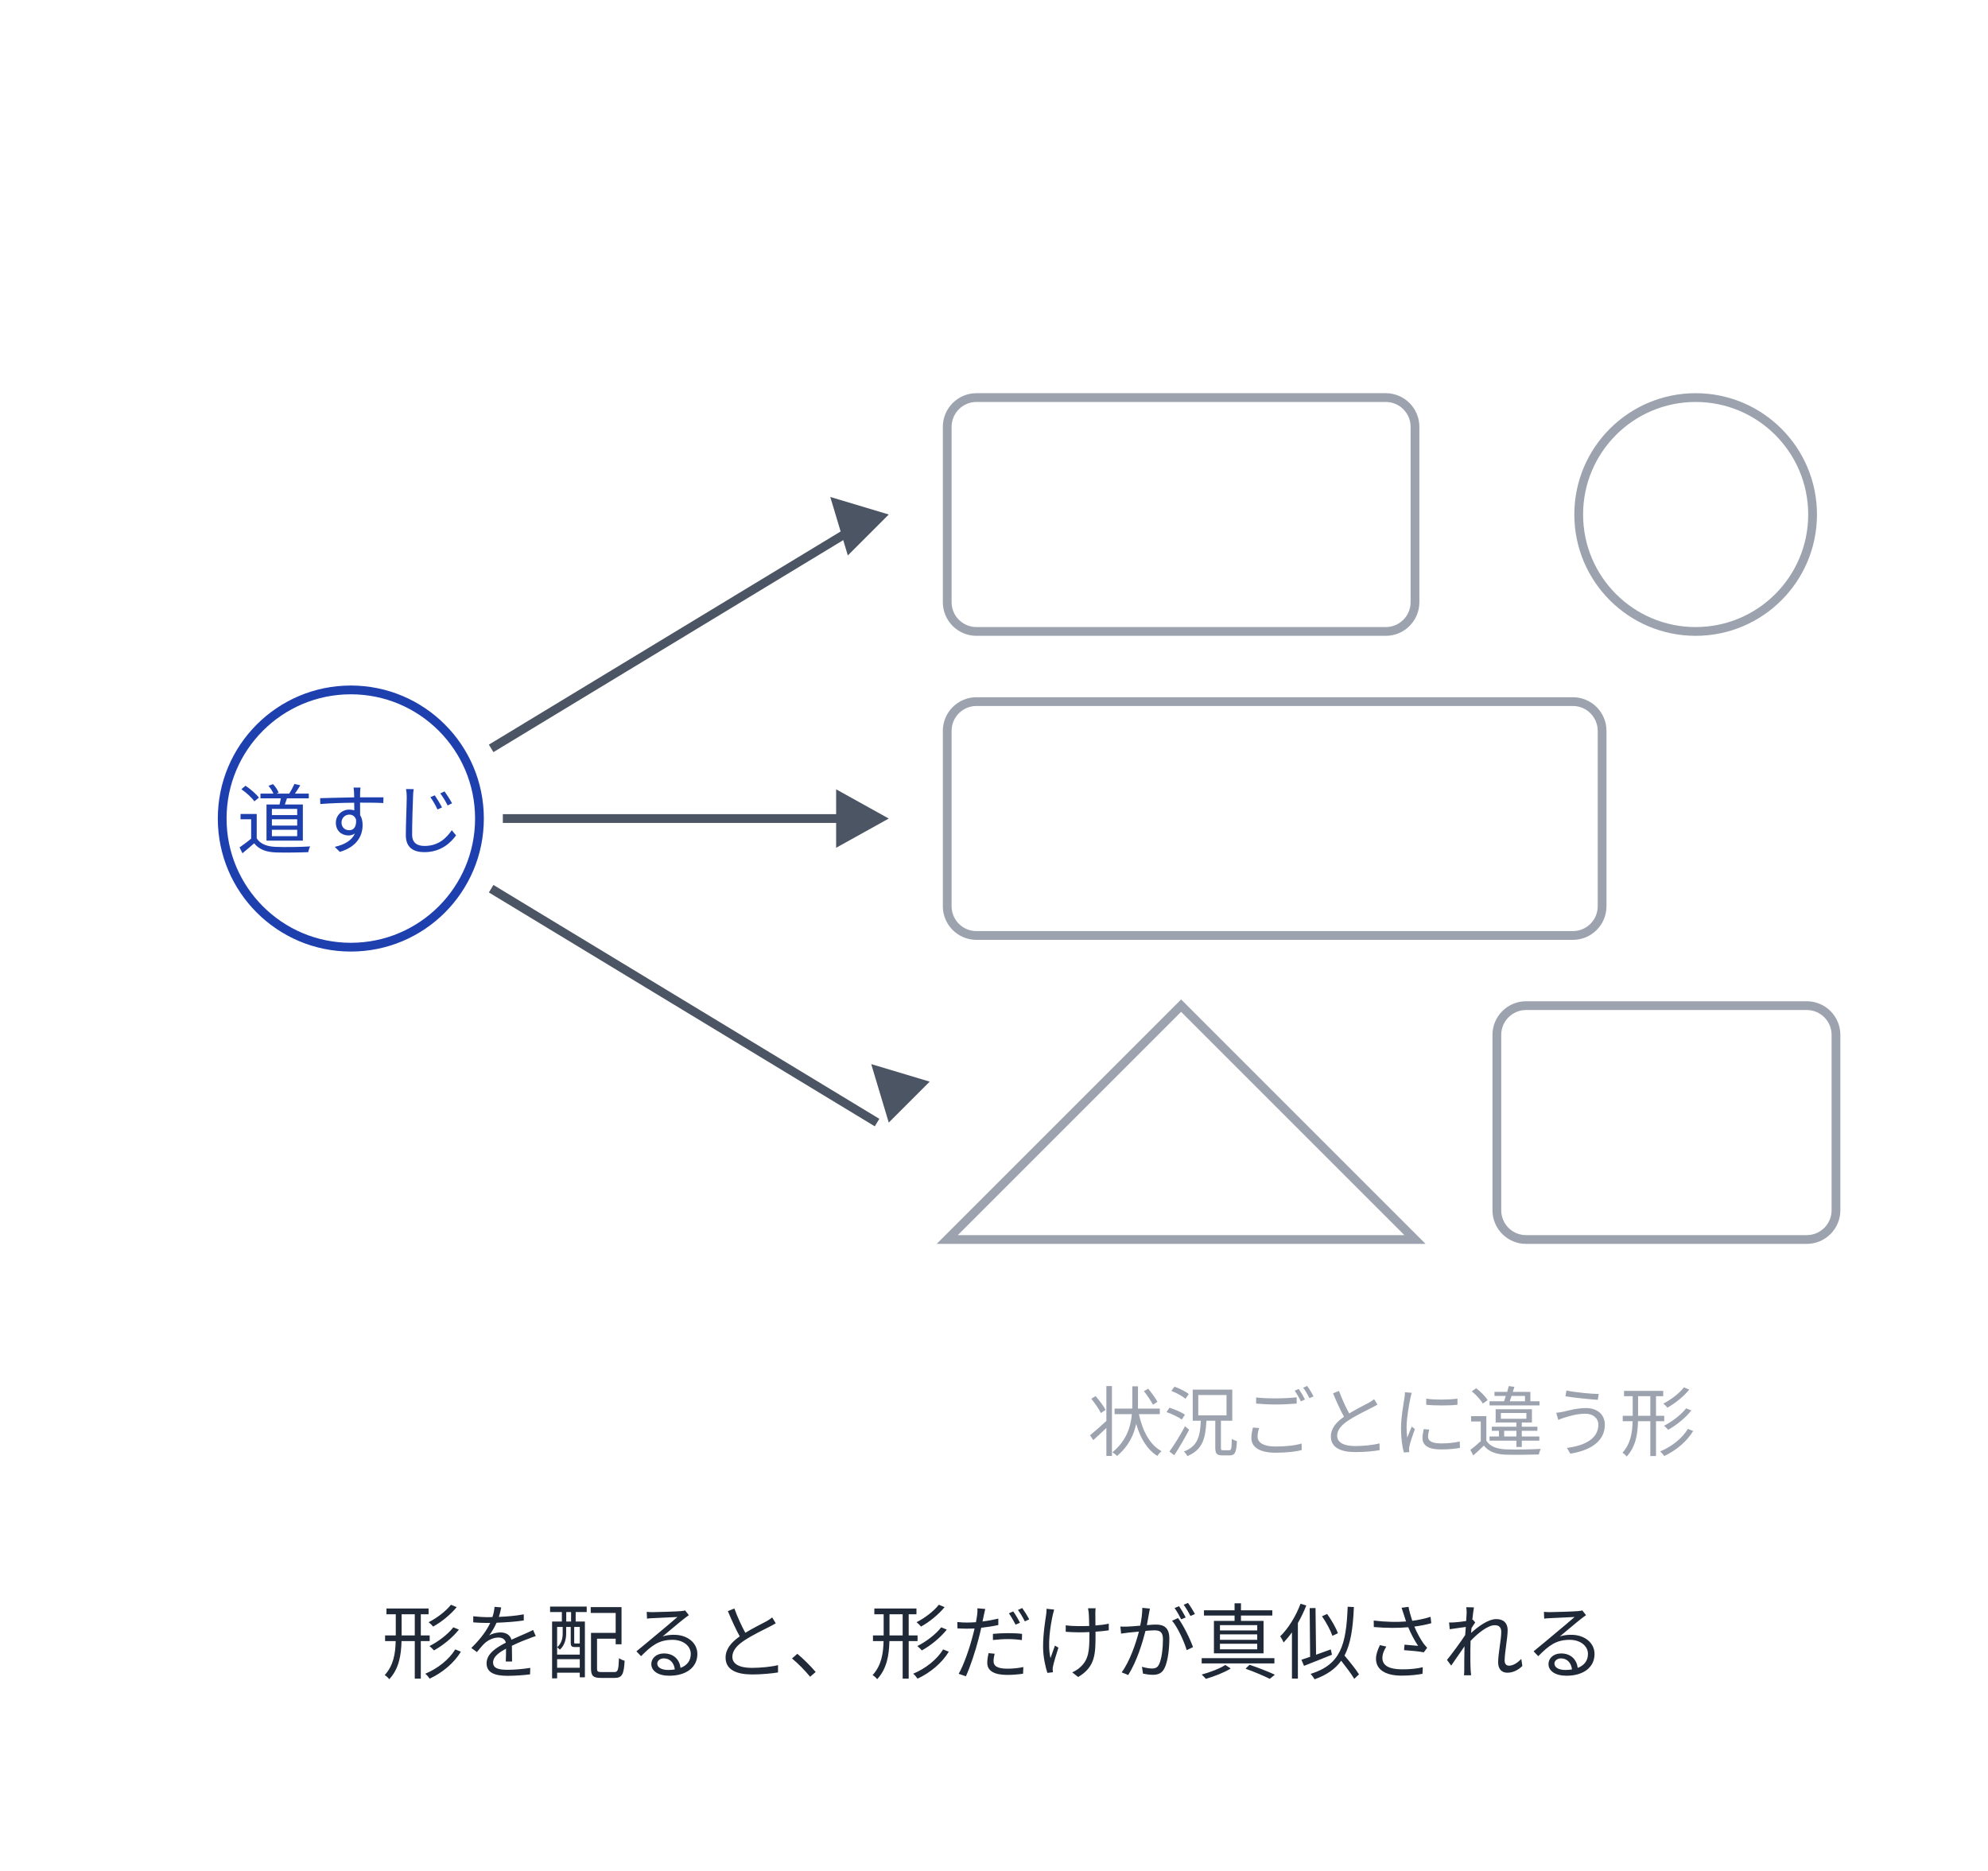
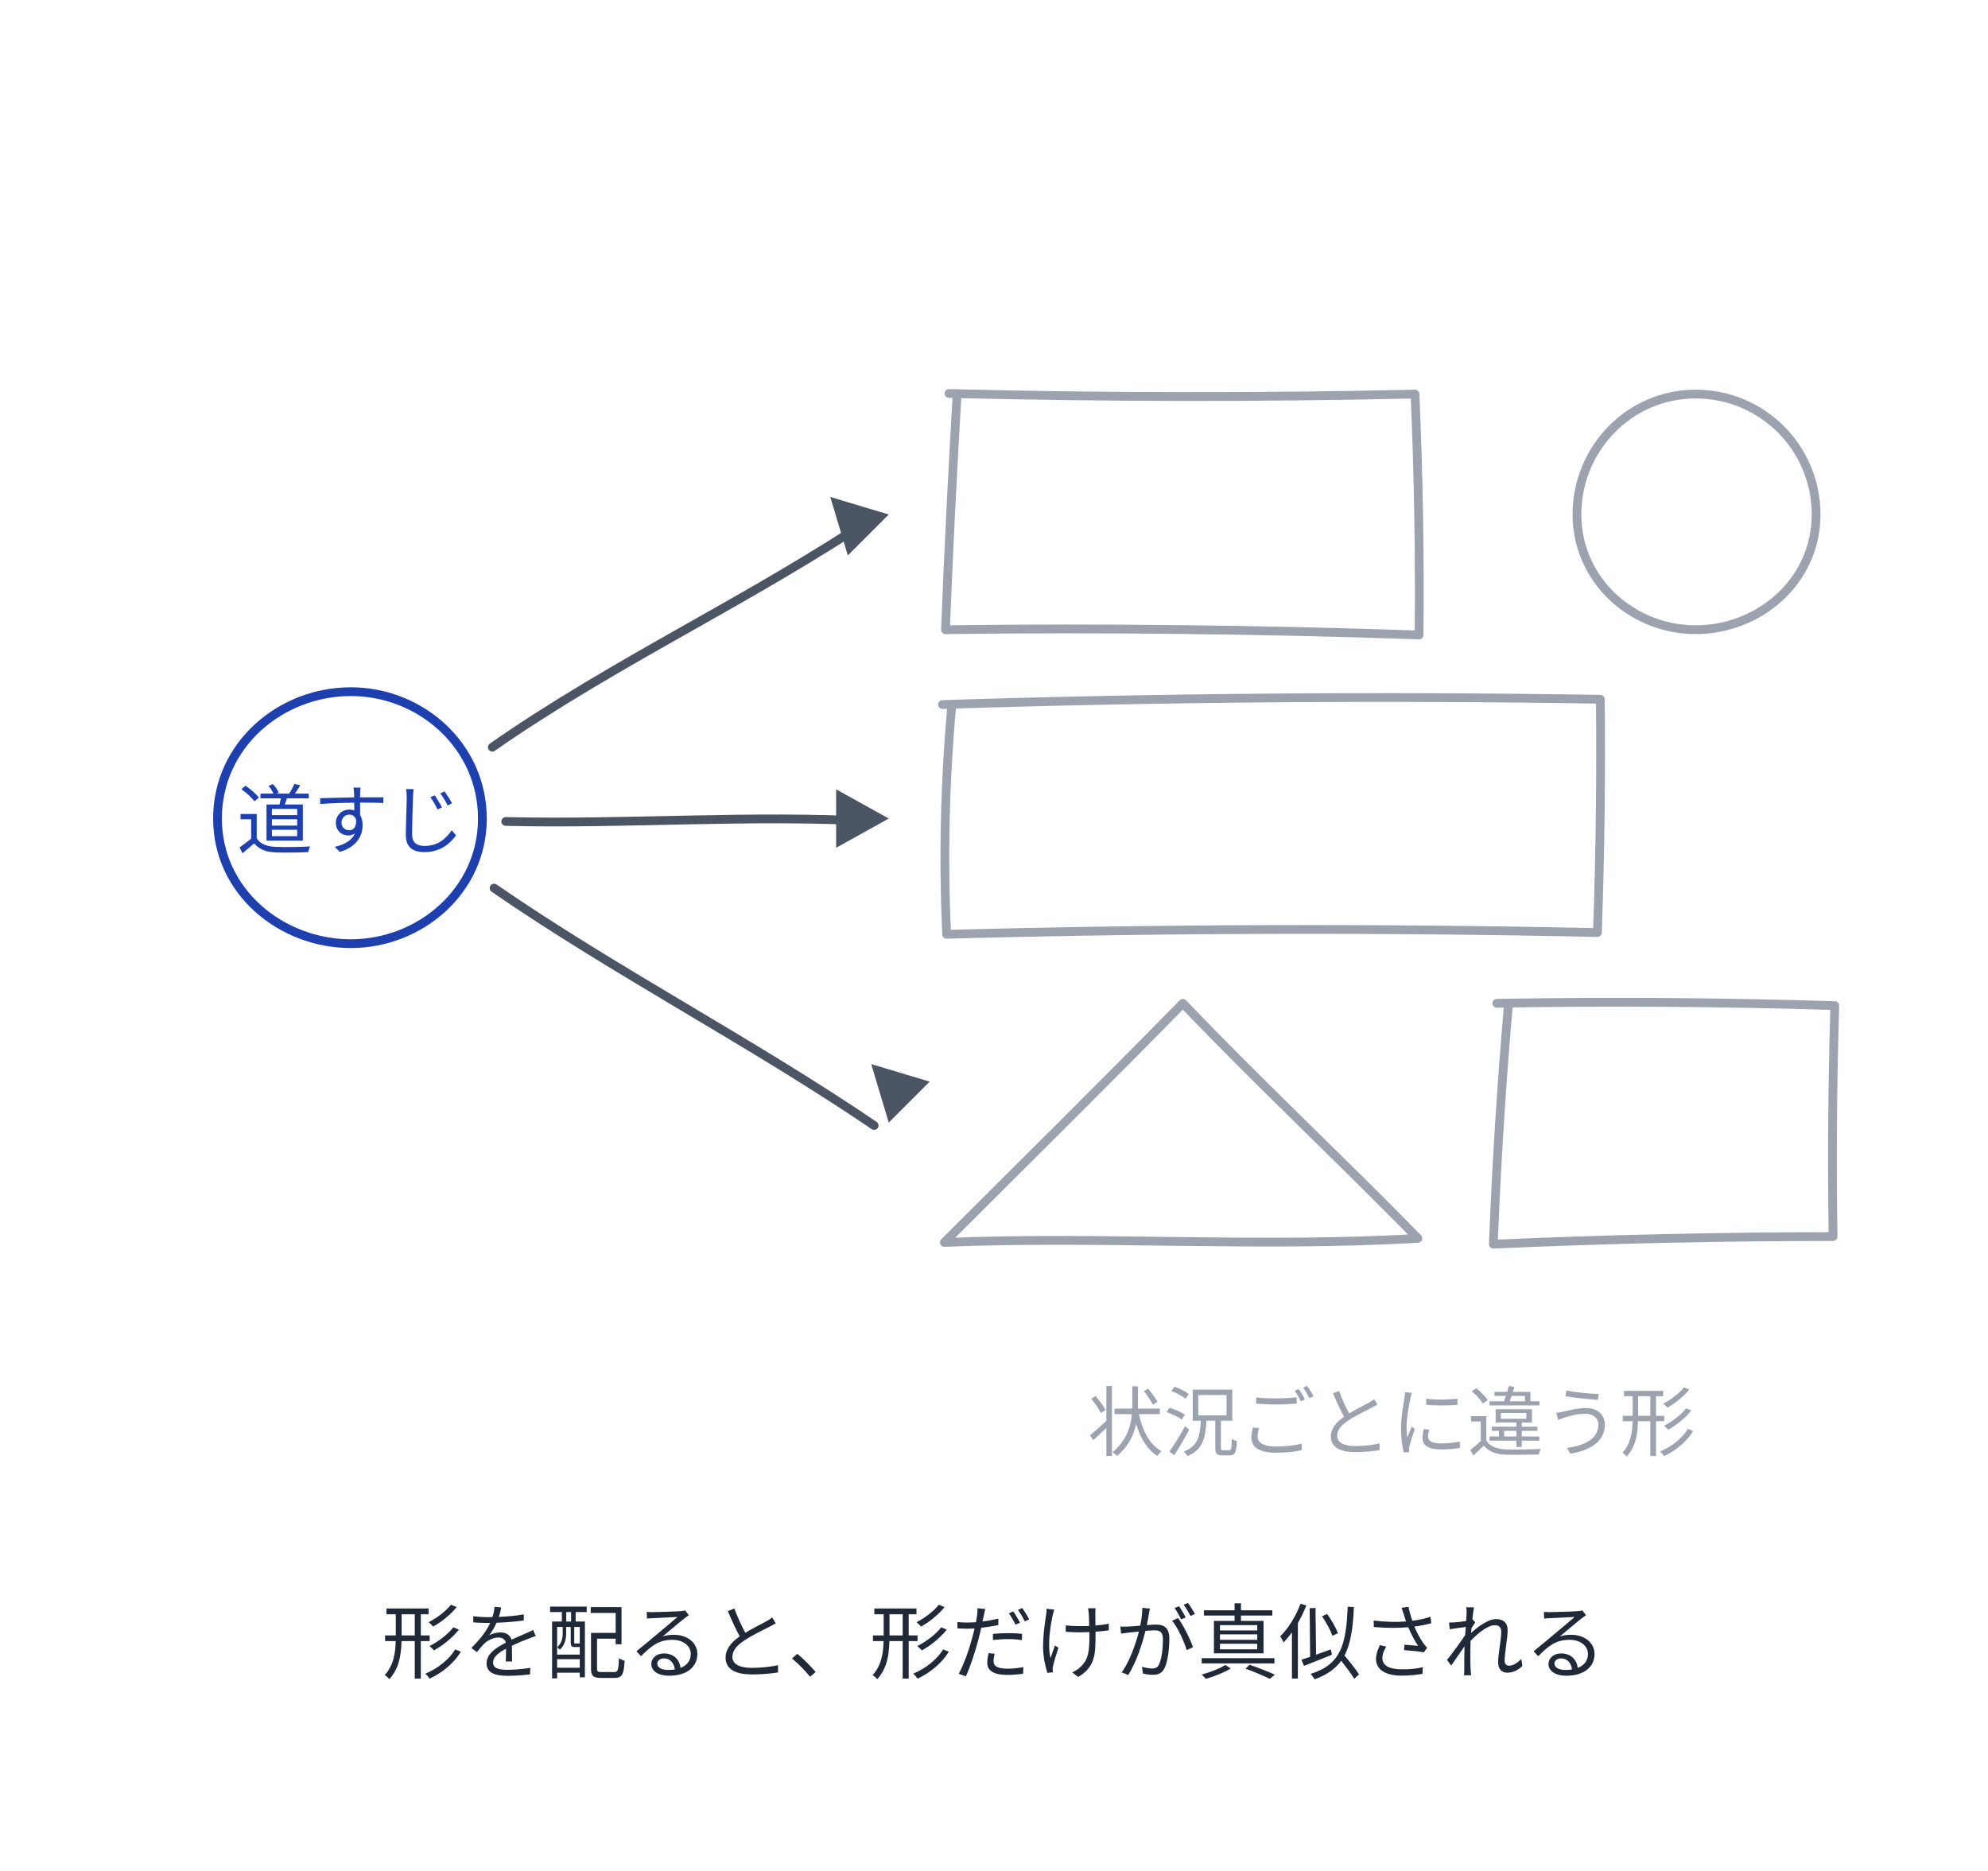
<svg xmlns="http://www.w3.org/2000/svg" width="340" height="320" viewBox="0 0 340 320" preserveAspectRatio="xMidYMid meet">
-   <circle cx="60" cy="140" r="22" fill="none" stroke="#1E40AF" stroke-width="1.5" />
+   <path d="M82.5 140 C82.5 152.4 71.8 161.4 60 161.4 C48.2 161.4 37.2 152.6 37.2 140 C37.2 127.4 48 118.3 60 118.3 C72 118.3 82.5 127.6 82.5 140 Z" stroke="#1E40AF" stroke-width="1.5" fill="none" stroke-linecap="round" />
  <text x="60" y="145" text-anchor="middle" font-family="sans-serif" font-size="13" fill="#1E40AF">道すじ</text>
-   <line x1="84" y1="128" x2="150" y2="88" stroke="#4B5563" stroke-width="1.5" />
-   <line x1="86" y1="140" x2="150" y2="140" stroke="#4B5563" stroke-width="1.5" />
-   <line x1="84" y1="152" x2="150" y2="192" stroke="#4B5563" stroke-width="1.5" />
+   <path d="M84.2 127.8 C105.1 113.2 128.7 102.4 149.7 88.2" stroke="#4B5563" stroke-width="1.5" fill="none" stroke-linecap="round" />
+   <path d="M86.5 140.5 C107.3 141 128.7 139.3 149.5 140.5" stroke="#4B5563" stroke-width="1.5" fill="none" stroke-linecap="round" />
+   <path d="M84.5 151.9 C105.4 166.3 128.3 178.1 149.5 192.5" stroke="#4B5563" stroke-width="1.5" fill="none" stroke-linecap="round" />
  <path d="M152 88 l-10 -3 l3 10 z" fill="#4B5563" />
  <path d="M152 140 l-9 -5 l0 10 z" fill="#4B5563" />
  <path d="M152 192 l-3 -10 l10 3 z" fill="#4B5563" />
-   <rect x="162" y="68" width="80" height="40" rx="5" fill="none" stroke="#9CA3AF" stroke-width="1.5" />
-   <circle cx="290" cy="88" r="20" fill="none" stroke="#9CA3AF" stroke-width="1.5" />
-   <rect x="162" y="120" width="112" height="40" rx="5" fill="none" stroke="#9CA3AF" stroke-width="1.5" />
-   <path d="M162 212 l40 -40 l40 40 z" fill="none" stroke="#9CA3AF" stroke-width="1.5" />
-   <rect x="256" y="172" width="58" height="40" rx="5" fill="none" stroke="#9CA3AF" stroke-width="1.5" />
+   <path d="M162.3 67.3 Q202.2 68.3 242 67.4 Q242.9 88 242.7 108.6 Q202.2 107.2 161.7 107.7 Q162.5 87.5 163.7 67.3" stroke="#9CA3AF" stroke-width="1.5" fill="none" stroke-linecap="round" stroke-linejoin="round" />
+   <path d="M310.6 88 C310.6 99.4 300.9 107.7 290 107.7 C279.1 107.7 269.7 99.2 269.7 88 C269.7 76.8 278.6 67.4 290 67.4 C301.4 67.4 310.6 76.6 310.6 88 Z" stroke="#9CA3AF" stroke-width="1.5" fill="none" stroke-linecap="round" />
+   <path d="M161.2 120.5 Q217.5 118.7 273.7 119.6 Q273.9 139.6 273.2 159.5 Q217.5 158.3 161.9 159.8 Q161 140.1 162.8 120.5" stroke="#9CA3AF" stroke-width="1.5" fill="none" stroke-linecap="round" stroke-linejoin="round" />
+   <path d="M161.5 212.5 C175 199 189 185.2 202.3 171.6 C215.5 185.4 229.5 198.5 242.5 211.8 C215.5 213.4 188.5 211.4 161.5 212.5" fill="none" stroke="#9CA3AF" stroke-width="1.5" stroke-linecap="round" stroke-linejoin="round" />
+   <path d="M256 171.6 Q284.9 171.1 313.8 172 Q313.2 191.8 313.5 211.5 Q284.4 211.5 255.4 212.8 Q256.2 192.2 258 171.6" stroke="#9CA3AF" stroke-width="1.5" fill="none" stroke-linecap="round" stroke-linejoin="round" />
  <text x="238" y="248" text-anchor="middle" font-family="sans-serif" font-size="13" fill="#9CA3AF">状況ごとに違う形</text>
  <text x="170" y="286" text-anchor="middle" font-family="sans-serif" font-size="14" fill="#1F2937">形を配ると、形だけが真似される</text>
</svg>
